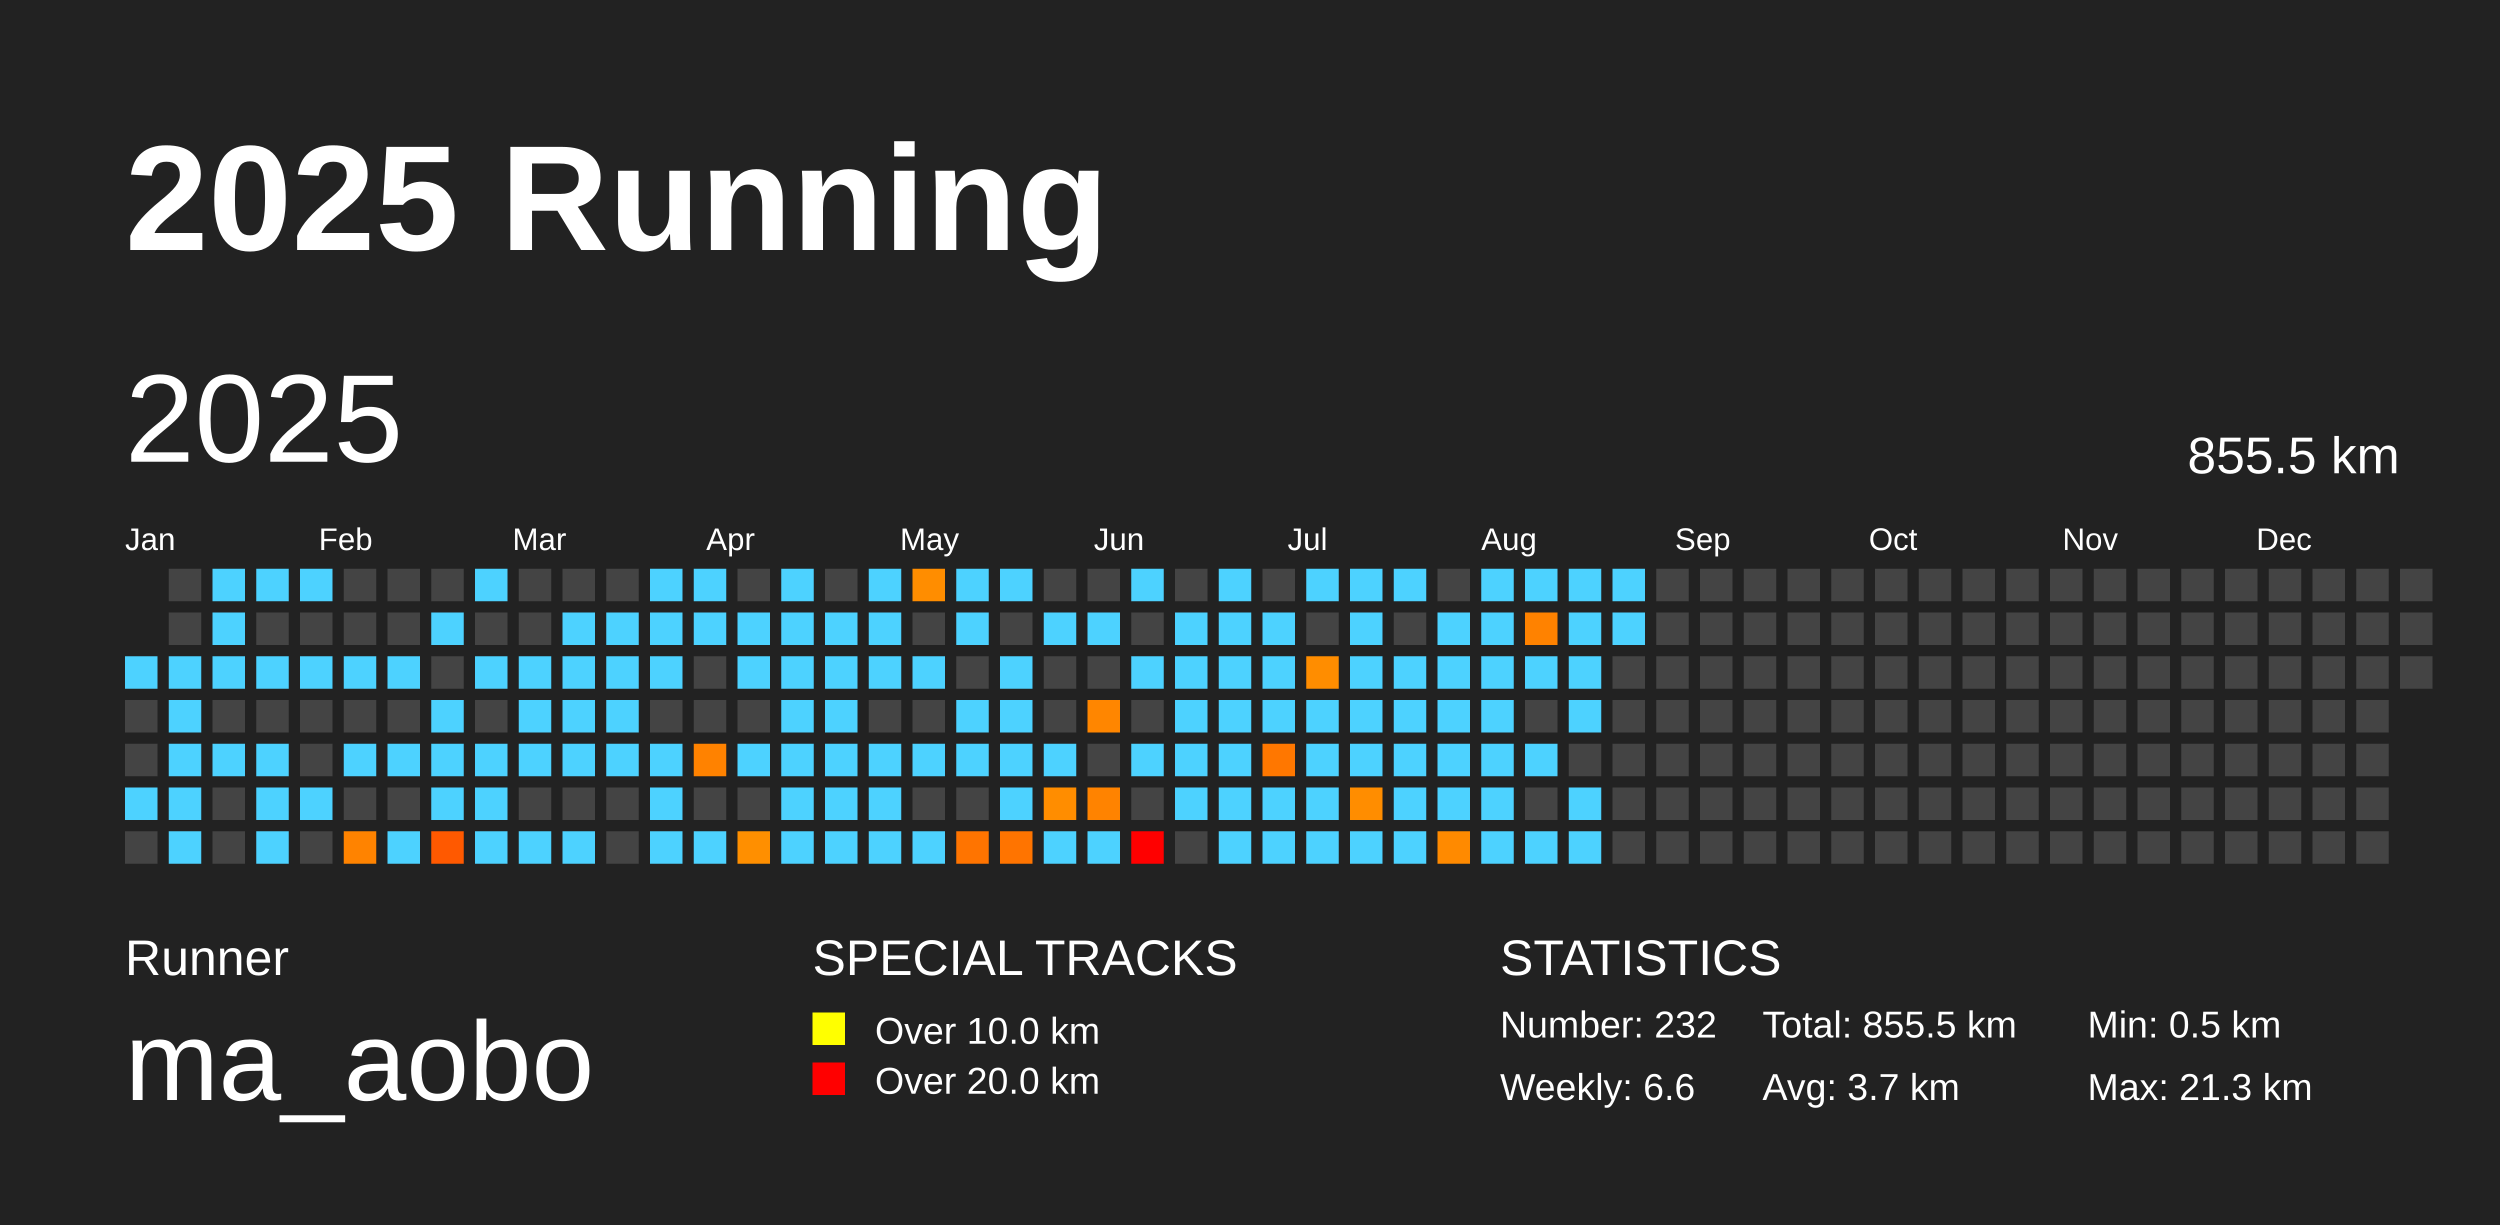
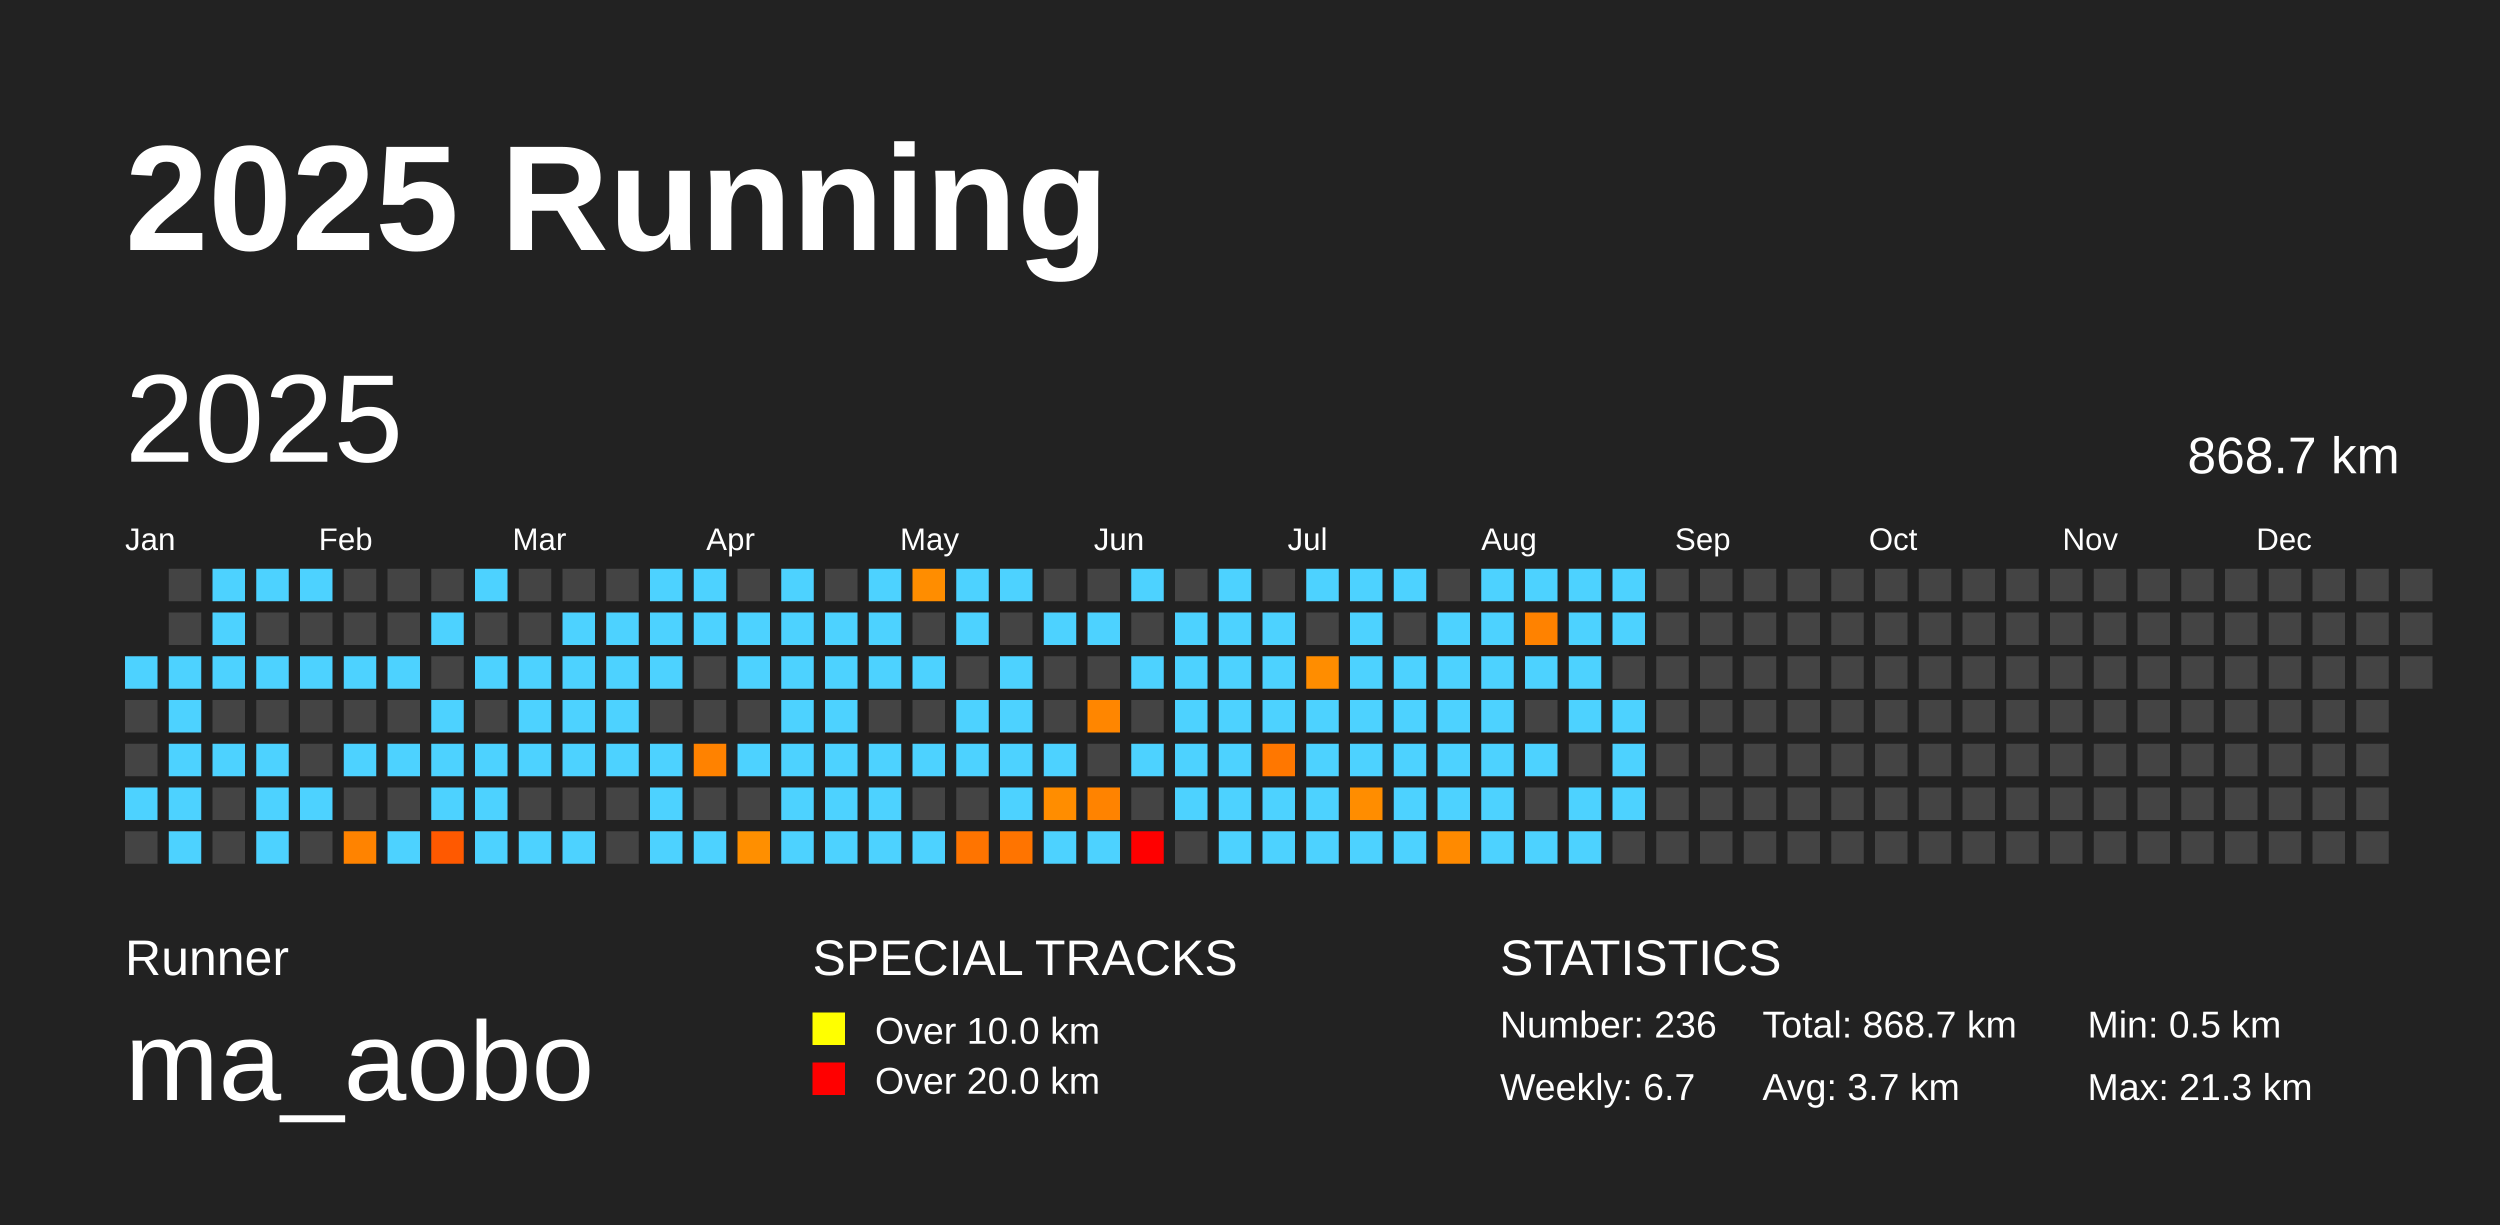
<svg xmlns="http://www.w3.org/2000/svg" baseProfile="full" height="98mm" version="1.1" viewBox="0,0,200,98" width="200mm">
  <defs />
  <rect fill="#222222" height="98" width="200" x="0" y="0" />
  <text fill="#FFFFFF" style="font-size:12px; font-family:Arial; font-weight:bold;" x="10" y="20">2025 Running</text>
  <text fill="#FFFFFF" style="font-size:4px; font-family:Arial" x="10" y="78">Runner</text>
  <text fill="#FFFFFF" style="font-size:9px; font-family:Arial" x="10" y="88">ma_aobo</text>
  <text fill="#FFFFFF" style="font-size:4px; font-family:Arial" x="65" y="78">SPECIAL TRACKS</text>
  <rect fill="yellow" height="2.6" width="2.6" x="65" y="81" />
  <text fill="#FFFFFF" style="font-size:3px; font-family:Arial" x="70" y="83.5">Over 10.0 km</text>
  <rect fill="red" height="2.6" width="2.6" x="65" y="85" />
  <text fill="#FFFFFF" style="font-size:3px; font-family:Arial" x="70" y="87.5">Over 20.0 km</text>
  <text fill="#FFFFFF" style="font-size:4px; font-family:Arial" x="120" y="78">STATISTICS</text>
-   <text fill="#FFFFFF" style="font-size:3px; font-family:Arial" x="120" y="83">Number: 232</text>
-   <text fill="#FFFFFF" style="font-size:3px; font-family:Arial" x="120" y="88">Weekly: 6.6</text>
-   <text fill="#FFFFFF" style="font-size:3px; font-family:Arial" x="141" y="83">Total: 855.5 km</text>
+   <text fill="#FFFFFF" style="font-size:3px; font-family:Arial" x="120" y="83">Number: 236</text>
+   <text fill="#FFFFFF" style="font-size:3px; font-family:Arial" x="120" y="88">Weekly: 6.7</text>
+   <text fill="#FFFFFF" style="font-size:3px; font-family:Arial" x="141" y="83">Total: 868.7 km</text>
  <text fill="#FFFFFF" style="font-size:3px; font-family:Arial" x="141" y="88">Avg: 3.7 km</text>
  <text fill="#FFFFFF" style="font-size:3px; font-family:Arial" x="167" y="83">Min: 0.5 km</text>
  <text fill="#FFFFFF" style="font-size:3px; font-family:Arial" x="167" y="88">Max: 21.3 km</text>
  <text dominant-baseline="hanging" fill="#FFFFFF" style="font-size:10.0px; font-family:Arial;" x="10" y="30">2025</text>
-   <text dominant-baseline="hanging" fill="#FFFFFF" style="font-size:4.125px; font-family:Arial;" x="175" y="35">855.5 km</text>
+   <text dominant-baseline="hanging" fill="#FFFFFF" style="font-size:4.125px; font-family:Arial;" x="175" y="35">868.7 km</text>
  <text fill="#FFFFFF" style="font-size:2.5px; font-family:Arial" x="10.0" y="44">Jan</text>
  <text fill="#FFFFFF" style="font-size:2.5px; font-family:Arial" x="25.5" y="44">Feb</text>
  <text fill="#FFFFFF" style="font-size:2.5px; font-family:Arial" x="41.0" y="44">Mar</text>
  <text fill="#FFFFFF" style="font-size:2.5px; font-family:Arial" x="56.5" y="44">Apr</text>
  <text fill="#FFFFFF" style="font-size:2.5px; font-family:Arial" x="72.0" y="44">May</text>
  <text fill="#FFFFFF" style="font-size:2.5px; font-family:Arial" x="87.5" y="44">Jun</text>
  <text fill="#FFFFFF" style="font-size:2.5px; font-family:Arial" x="103.0" y="44">Jul</text>
  <text fill="#FFFFFF" style="font-size:2.5px; font-family:Arial" x="118.5" y="44">Aug</text>
  <text fill="#FFFFFF" style="font-size:2.5px; font-family:Arial" x="134.0" y="44">Sep</text>
  <text fill="#FFFFFF" style="font-size:2.5px; font-family:Arial" x="149.5" y="44">Oct</text>
  <text fill="#FFFFFF" style="font-size:2.5px; font-family:Arial" x="165.0" y="44">Nov</text>
  <text fill="#FFFFFF" style="font-size:2.5px; font-family:Arial" x="180.5" y="44">Dec</text>
  <rect fill="#4dd2ff" height="2.6" width="2.6" x="10.0" y="52.5" />
  <rect fill="#444444" height="2.6" width="2.6" x="10.0" y="56.0" />
  <rect fill="#444444" height="2.6" width="2.6" x="10.0" y="59.5" />
  <rect fill="#4dd2ff" height="2.6" width="2.6" x="10.0" y="63.0" />
  <rect fill="#444444" height="2.6" width="2.6" x="10.0" y="66.5" />
  <rect fill="#444444" height="2.6" width="2.6" x="13.5" y="45.5" />
  <rect fill="#444444" height="2.6" width="2.6" x="13.5" y="49.0" />
  <rect fill="#4dd2ff" height="2.6" width="2.6" x="13.5" y="52.5" />
  <rect fill="#4dd2ff" height="2.6" width="2.6" x="13.5" y="56.0" />
  <rect fill="#4dd2ff" height="2.6" width="2.6" x="13.5" y="59.5" />
  <rect fill="#4dd2ff" height="2.6" width="2.6" x="13.5" y="63.0" />
  <rect fill="#4dd2ff" height="2.6" width="2.6" x="13.5" y="66.5" />
  <rect fill="#4dd2ff" height="2.6" width="2.6" x="17.0" y="45.5" />
  <rect fill="#4dd2ff" height="2.6" width="2.6" x="17.0" y="49.0" />
  <rect fill="#4dd2ff" height="2.6" width="2.6" x="17.0" y="52.5" />
  <rect fill="#444444" height="2.6" width="2.6" x="17.0" y="56.0" />
  <rect fill="#4dd2ff" height="2.6" width="2.6" x="17.0" y="59.5" />
  <rect fill="#444444" height="2.6" width="2.6" x="17.0" y="63.0" />
  <rect fill="#444444" height="2.6" width="2.6" x="17.0" y="66.5" />
  <rect fill="#4dd2ff" height="2.6" width="2.6" x="20.5" y="45.5" />
  <rect fill="#444444" height="2.6" width="2.6" x="20.5" y="49.0" />
  <rect fill="#4dd2ff" height="2.6" width="2.6" x="20.5" y="52.5" />
  <rect fill="#444444" height="2.6" width="2.6" x="20.5" y="56.0" />
  <rect fill="#4dd2ff" height="2.6" width="2.6" x="20.5" y="59.5" />
  <rect fill="#4dd2ff" height="2.6" width="2.6" x="20.5" y="63.0" />
  <rect fill="#4dd2ff" height="2.6" width="2.6" x="20.5" y="66.5" />
  <rect fill="#4dd2ff" height="2.6" width="2.6" x="24.0" y="45.5" />
  <rect fill="#444444" height="2.6" width="2.6" x="24.0" y="49.0" />
  <rect fill="#4dd2ff" height="2.6" width="2.6" x="24.0" y="52.5" />
  <rect fill="#444444" height="2.6" width="2.6" x="24.0" y="56.0" />
  <rect fill="#444444" height="2.6" width="2.6" x="24.0" y="59.5" />
  <rect fill="#4dd2ff" height="2.6" width="2.6" x="24.0" y="63.0" />
  <rect fill="#444444" height="2.6" width="2.6" x="24.0" y="66.5" />
  <rect fill="#444444" height="2.6" width="2.6" x="27.5" y="45.5" />
  <rect fill="#444444" height="2.6" width="2.6" x="27.5" y="49.0" />
  <rect fill="#4dd2ff" height="2.6" width="2.6" x="27.5" y="52.5" />
  <rect fill="#444444" height="2.6" width="2.6" x="27.5" y="56.0" />
  <rect fill="#4dd2ff" height="2.6" width="2.6" x="27.5" y="59.5" />
  <rect fill="#444444" height="2.6" width="2.6" x="27.5" y="63.0" />
  <rect fill="#ff8300" height="2.6" width="2.6" x="27.5" y="66.5" />
  <rect fill="#444444" height="2.6" width="2.6" x="31.0" y="45.5" />
  <rect fill="#444444" height="2.6" width="2.6" x="31.0" y="49.0" />
  <rect fill="#4dd2ff" height="2.6" width="2.6" x="31.0" y="52.5" />
  <rect fill="#444444" height="2.6" width="2.6" x="31.0" y="56.0" />
  <rect fill="#4dd2ff" height="2.6" width="2.6" x="31.0" y="59.5" />
  <rect fill="#444444" height="2.6" width="2.6" x="31.0" y="63.0" />
  <rect fill="#4dd2ff" height="2.6" width="2.6" x="31.0" y="66.5" />
  <rect fill="#444444" height="2.6" width="2.6" x="34.5" y="45.5" />
  <rect fill="#4dd2ff" height="2.6" width="2.6" x="34.5" y="49.0" />
  <rect fill="#444444" height="2.6" width="2.6" x="34.5" y="52.5" />
  <rect fill="#4dd2ff" height="2.6" width="2.6" x="34.5" y="56.0" />
  <rect fill="#4dd2ff" height="2.6" width="2.6" x="34.5" y="59.5" />
  <rect fill="#4dd2ff" height="2.6" width="2.6" x="34.5" y="63.0" />
  <rect fill="#ff5900" height="2.6" width="2.6" x="34.5" y="66.5" />
  <rect fill="#4dd2ff" height="2.6" width="2.6" x="38.0" y="45.5" />
  <rect fill="#444444" height="2.6" width="2.6" x="38.0" y="49.0" />
  <rect fill="#4dd2ff" height="2.6" width="2.6" x="38.0" y="52.5" />
  <rect fill="#444444" height="2.6" width="2.6" x="38.0" y="56.0" />
  <rect fill="#4dd2ff" height="2.6" width="2.6" x="38.0" y="59.5" />
  <rect fill="#4dd2ff" height="2.6" width="2.6" x="38.0" y="63.0" />
  <rect fill="#4dd2ff" height="2.6" width="2.6" x="38.0" y="66.5" />
  <rect fill="#444444" height="2.6" width="2.6" x="41.5" y="45.5" />
  <rect fill="#444444" height="2.6" width="2.6" x="41.5" y="49.0" />
  <rect fill="#4dd2ff" height="2.6" width="2.6" x="41.5" y="52.5" />
  <rect fill="#4dd2ff" height="2.6" width="2.6" x="41.5" y="56.0" />
  <rect fill="#4dd2ff" height="2.6" width="2.6" x="41.5" y="59.5" />
  <rect fill="#444444" height="2.6" width="2.6" x="41.5" y="63.0" />
  <rect fill="#4dd2ff" height="2.6" width="2.6" x="41.5" y="66.5" />
  <rect fill="#444444" height="2.6" width="2.6" x="45.0" y="45.5" />
  <rect fill="#4dd2ff" height="2.6" width="2.6" x="45.0" y="49.0" />
  <rect fill="#4dd2ff" height="2.6" width="2.6" x="45.0" y="52.5" />
  <rect fill="#4dd2ff" height="2.6" width="2.6" x="45.0" y="56.0" />
  <rect fill="#4dd2ff" height="2.6" width="2.6" x="45.0" y="59.5" />
  <rect fill="#444444" height="2.6" width="2.6" x="45.0" y="63.0" />
  <rect fill="#4dd2ff" height="2.6" width="2.6" x="45.0" y="66.5" />
  <rect fill="#444444" height="2.6" width="2.6" x="48.5" y="45.5" />
  <rect fill="#4dd2ff" height="2.6" width="2.6" x="48.5" y="49.0" />
  <rect fill="#4dd2ff" height="2.6" width="2.6" x="48.5" y="52.5" />
  <rect fill="#4dd2ff" height="2.6" width="2.6" x="48.5" y="56.0" />
  <rect fill="#4dd2ff" height="2.6" width="2.6" x="48.5" y="59.5" />
  <rect fill="#444444" height="2.6" width="2.6" x="48.5" y="63.0" />
  <rect fill="#444444" height="2.6" width="2.6" x="48.5" y="66.5" />
  <rect fill="#4dd2ff" height="2.6" width="2.6" x="52.0" y="45.5" />
  <rect fill="#4dd2ff" height="2.6" width="2.6" x="52.0" y="49.0" />
  <rect fill="#4dd2ff" height="2.6" width="2.6" x="52.0" y="52.5" />
  <rect fill="#444444" height="2.6" width="2.6" x="52.0" y="56.0" />
  <rect fill="#4dd2ff" height="2.6" width="2.6" x="52.0" y="59.5" />
  <rect fill="#4dd2ff" height="2.6" width="2.6" x="52.0" y="63.0" />
  <rect fill="#4dd2ff" height="2.6" width="2.6" x="52.0" y="66.5" />
  <rect fill="#4dd2ff" height="2.6" width="2.6" x="55.5" y="45.5" />
  <rect fill="#4dd2ff" height="2.6" width="2.6" x="55.5" y="49.0" />
  <rect fill="#444444" height="2.6" width="2.6" x="55.5" y="52.5" />
  <rect fill="#444444" height="2.6" width="2.6" x="55.5" y="56.0" />
  <rect fill="#ff8200" height="2.6" width="2.6" x="55.5" y="59.5" />
  <rect fill="#444444" height="2.6" width="2.6" x="55.5" y="63.0" />
  <rect fill="#4dd2ff" height="2.6" width="2.6" x="55.5" y="66.5" />
  <rect fill="#444444" height="2.6" width="2.6" x="59.0" y="45.5" />
  <rect fill="#4dd2ff" height="2.6" width="2.6" x="59.0" y="49.0" />
  <rect fill="#4dd2ff" height="2.6" width="2.6" x="59.0" y="52.5" />
  <rect fill="#444444" height="2.6" width="2.6" x="59.0" y="56.0" />
  <rect fill="#4dd2ff" height="2.6" width="2.6" x="59.0" y="59.5" />
  <rect fill="#444444" height="2.6" width="2.6" x="59.0" y="63.0" />
  <rect fill="#ff8f00" height="2.6" width="2.6" x="59.0" y="66.5" />
  <rect fill="#4dd2ff" height="2.6" width="2.6" x="62.5" y="45.5" />
  <rect fill="#4dd2ff" height="2.6" width="2.6" x="62.5" y="49.0" />
  <rect fill="#4dd2ff" height="2.6" width="2.6" x="62.5" y="52.5" />
  <rect fill="#4dd2ff" height="2.6" width="2.6" x="62.5" y="56.0" />
  <rect fill="#4dd2ff" height="2.6" width="2.6" x="62.5" y="59.5" />
  <rect fill="#4dd2ff" height="2.6" width="2.6" x="62.5" y="63.0" />
  <rect fill="#4dd2ff" height="2.6" width="2.6" x="62.5" y="66.5" />
  <rect fill="#444444" height="2.6" width="2.6" x="66.0" y="45.5" />
  <rect fill="#4dd2ff" height="2.6" width="2.6" x="66.0" y="49.0" />
  <rect fill="#4dd2ff" height="2.6" width="2.6" x="66.0" y="52.5" />
  <rect fill="#4dd2ff" height="2.6" width="2.6" x="66.0" y="56.0" />
  <rect fill="#4dd2ff" height="2.6" width="2.6" x="66.0" y="59.5" />
  <rect fill="#4dd2ff" height="2.6" width="2.6" x="66.0" y="63.0" />
  <rect fill="#4dd2ff" height="2.6" width="2.6" x="66.0" y="66.5" />
  <rect fill="#4dd2ff" height="2.6" width="2.6" x="69.5" y="45.5" />
  <rect fill="#4dd2ff" height="2.6" width="2.6" x="69.5" y="49.0" />
  <rect fill="#4dd2ff" height="2.6" width="2.6" x="69.5" y="52.5" />
  <rect fill="#444444" height="2.6" width="2.6" x="69.5" y="56.0" />
  <rect fill="#4dd2ff" height="2.6" width="2.6" x="69.5" y="59.5" />
  <rect fill="#4dd2ff" height="2.6" width="2.6" x="69.5" y="63.0" />
  <rect fill="#4dd2ff" height="2.6" width="2.6" x="69.5" y="66.5" />
  <rect fill="#ff8d00" height="2.6" width="2.6" x="73.0" y="45.5" />
  <rect fill="#444444" height="2.6" width="2.6" x="73.0" y="49.0" />
  <rect fill="#4dd2ff" height="2.6" width="2.6" x="73.0" y="52.5" />
  <rect fill="#444444" height="2.6" width="2.6" x="73.0" y="56.0" />
  <rect fill="#4dd2ff" height="2.6" width="2.6" x="73.0" y="59.5" />
  <rect fill="#444444" height="2.6" width="2.6" x="73.0" y="63.0" />
  <rect fill="#4dd2ff" height="2.6" width="2.6" x="73.0" y="66.5" />
  <rect fill="#4dd2ff" height="2.6" width="2.6" x="76.5" y="45.5" />
  <rect fill="#4dd2ff" height="2.6" width="2.6" x="76.5" y="49.0" />
  <rect fill="#444444" height="2.6" width="2.6" x="76.5" y="52.5" />
  <rect fill="#4dd2ff" height="2.6" width="2.6" x="76.5" y="56.0" />
  <rect fill="#4dd2ff" height="2.6" width="2.6" x="76.5" y="59.5" />
  <rect fill="#444444" height="2.6" width="2.6" x="76.5" y="63.0" />
  <rect fill="#ff7400" height="2.6" width="2.6" x="76.5" y="66.5" />
  <rect fill="#4dd2ff" height="2.6" width="2.6" x="80.0" y="45.5" />
  <rect fill="#444444" height="2.6" width="2.6" x="80.0" y="49.0" />
  <rect fill="#4dd2ff" height="2.6" width="2.6" x="80.0" y="52.5" />
  <rect fill="#4dd2ff" height="2.6" width="2.6" x="80.0" y="56.0" />
  <rect fill="#4dd2ff" height="2.6" width="2.6" x="80.0" y="59.5" />
  <rect fill="#4dd2ff" height="2.6" width="2.6" x="80.0" y="63.0" />
  <rect fill="#ff7400" height="2.6" width="2.6" x="80.0" y="66.5" />
  <rect fill="#444444" height="2.6" width="2.6" x="83.5" y="45.5" />
  <rect fill="#4dd2ff" height="2.6" width="2.6" x="83.5" y="49.0" />
  <rect fill="#444444" height="2.6" width="2.6" x="83.5" y="52.5" />
  <rect fill="#444444" height="2.6" width="2.6" x="83.5" y="56.0" />
  <rect fill="#4dd2ff" height="2.6" width="2.6" x="83.5" y="59.5" />
  <rect fill="#ff8d00" height="2.6" width="2.6" x="83.5" y="63.0" />
  <rect fill="#4dd2ff" height="2.6" width="2.6" x="83.5" y="66.5" />
  <rect fill="#444444" height="2.6" width="2.6" x="87.0" y="45.5" />
  <rect fill="#4dd2ff" height="2.6" width="2.6" x="87.0" y="49.0" />
  <rect fill="#444444" height="2.6" width="2.6" x="87.0" y="52.5" />
  <rect fill="#ff8600" height="2.6" width="2.6" x="87.0" y="56.0" />
  <rect fill="#444444" height="2.6" width="2.6" x="87.0" y="59.5" />
  <rect fill="#ff8300" height="2.6" width="2.6" x="87.0" y="63.0" />
  <rect fill="#4dd2ff" height="2.6" width="2.6" x="87.0" y="66.5" />
  <rect fill="#4dd2ff" height="2.6" width="2.6" x="90.5" y="45.5" />
  <rect fill="#444444" height="2.6" width="2.6" x="90.5" y="49.0" />
  <rect fill="#4dd2ff" height="2.6" width="2.6" x="90.5" y="52.5" />
  <rect fill="#444444" height="2.6" width="2.6" x="90.5" y="56.0" />
  <rect fill="#4dd2ff" height="2.6" width="2.6" x="90.5" y="59.5" />
  <rect fill="#444444" height="2.6" width="2.6" x="90.5" y="63.0" />
  <rect fill="red" height="2.6" width="2.6" x="90.5" y="66.5" />
  <rect fill="#444444" height="2.6" width="2.6" x="94.0" y="45.5" />
  <rect fill="#4dd2ff" height="2.6" width="2.6" x="94.0" y="49.0" />
  <rect fill="#4dd2ff" height="2.6" width="2.6" x="94.0" y="52.5" />
  <rect fill="#4dd2ff" height="2.6" width="2.6" x="94.0" y="56.0" />
  <rect fill="#4dd2ff" height="2.6" width="2.6" x="94.0" y="59.5" />
  <rect fill="#4dd2ff" height="2.6" width="2.6" x="94.0" y="63.0" />
  <rect fill="#444444" height="2.6" width="2.6" x="94.0" y="66.5" />
  <rect fill="#4dd2ff" height="2.6" width="2.6" x="97.5" y="45.5" />
  <rect fill="#4dd2ff" height="2.6" width="2.6" x="97.5" y="49.0" />
  <rect fill="#4dd2ff" height="2.6" width="2.6" x="97.5" y="52.5" />
  <rect fill="#4dd2ff" height="2.6" width="2.6" x="97.5" y="56.0" />
  <rect fill="#4dd2ff" height="2.6" width="2.6" x="97.5" y="59.5" />
  <rect fill="#4dd2ff" height="2.6" width="2.6" x="97.5" y="63.0" />
  <rect fill="#4dd2ff" height="2.6" width="2.6" x="97.5" y="66.5" />
  <rect fill="#444444" height="2.6" width="2.6" x="101.0" y="45.5" />
  <rect fill="#4dd2ff" height="2.6" width="2.6" x="101.0" y="49.0" />
  <rect fill="#4dd2ff" height="2.6" width="2.6" x="101.0" y="52.5" />
  <rect fill="#4dd2ff" height="2.6" width="2.6" x="101.0" y="56.0" />
  <rect fill="#ff7700" height="2.6" width="2.6" x="101.0" y="59.5" />
  <rect fill="#4dd2ff" height="2.6" width="2.6" x="101.0" y="63.0" />
  <rect fill="#4dd2ff" height="2.6" width="2.6" x="101.0" y="66.5" />
  <rect fill="#4dd2ff" height="2.6" width="2.6" x="104.5" y="45.5" />
  <rect fill="#444444" height="2.6" width="2.6" x="104.5" y="49.0" />
  <rect fill="#ff8d00" height="2.6" width="2.6" x="104.5" y="52.5" />
  <rect fill="#4dd2ff" height="2.6" width="2.6" x="104.5" y="56.0" />
  <rect fill="#4dd2ff" height="2.6" width="2.6" x="104.5" y="59.5" />
  <rect fill="#4dd2ff" height="2.6" width="2.6" x="104.5" y="63.0" />
  <rect fill="#4dd2ff" height="2.6" width="2.6" x="104.5" y="66.5" />
  <rect fill="#4dd2ff" height="2.6" width="2.6" x="108.0" y="45.5" />
  <rect fill="#4dd2ff" height="2.6" width="2.6" x="108.0" y="49.0" />
  <rect fill="#4dd2ff" height="2.6" width="2.6" x="108.0" y="52.5" />
  <rect fill="#4dd2ff" height="2.6" width="2.6" x="108.0" y="56.0" />
  <rect fill="#4dd2ff" height="2.6" width="2.6" x="108.0" y="59.5" />
  <rect fill="#ff8d00" height="2.6" width="2.6" x="108.0" y="63.0" />
  <rect fill="#4dd2ff" height="2.6" width="2.6" x="108.0" y="66.5" />
  <rect fill="#4dd2ff" height="2.6" width="2.6" x="111.5" y="45.5" />
  <rect fill="#444444" height="2.6" width="2.6" x="111.5" y="49.0" />
  <rect fill="#4dd2ff" height="2.6" width="2.6" x="111.5" y="52.5" />
  <rect fill="#4dd2ff" height="2.6" width="2.6" x="111.5" y="56.0" />
  <rect fill="#4dd2ff" height="2.6" width="2.6" x="111.5" y="59.5" />
  <rect fill="#4dd2ff" height="2.6" width="2.6" x="111.5" y="63.0" />
  <rect fill="#4dd2ff" height="2.6" width="2.6" x="111.5" y="66.5" />
  <rect fill="#444444" height="2.6" width="2.6" x="115.0" y="45.5" />
  <rect fill="#4dd2ff" height="2.6" width="2.6" x="115.0" y="49.0" />
  <rect fill="#4dd2ff" height="2.6" width="2.6" x="115.0" y="52.5" />
  <rect fill="#4dd2ff" height="2.6" width="2.6" x="115.0" y="56.0" />
  <rect fill="#4dd2ff" height="2.6" width="2.6" x="115.0" y="59.5" />
  <rect fill="#4dd2ff" height="2.6" width="2.6" x="115.0" y="63.0" />
  <rect fill="#ff8a00" height="2.6" width="2.6" x="115.0" y="66.5" />
  <rect fill="#4dd2ff" height="2.6" width="2.6" x="118.5" y="45.5" />
  <rect fill="#4dd2ff" height="2.6" width="2.6" x="118.5" y="49.0" />
  <rect fill="#4dd2ff" height="2.6" width="2.6" x="118.5" y="52.5" />
  <rect fill="#4dd2ff" height="2.6" width="2.6" x="118.5" y="56.0" />
  <rect fill="#4dd2ff" height="2.6" width="2.6" x="118.5" y="59.5" />
  <rect fill="#4dd2ff" height="2.6" width="2.6" x="118.5" y="63.0" />
  <rect fill="#4dd2ff" height="2.6" width="2.6" x="118.5" y="66.5" />
  <rect fill="#4dd2ff" height="2.6" width="2.6" x="122.0" y="45.5" />
  <rect fill="#ff8200" height="2.6" width="2.6" x="122.0" y="49.0" />
  <rect fill="#4dd2ff" height="2.6" width="2.6" x="122.0" y="52.5" />
  <rect fill="#444444" height="2.6" width="2.6" x="122.0" y="56.0" />
  <rect fill="#4dd2ff" height="2.6" width="2.6" x="122.0" y="59.5" />
  <rect fill="#444444" height="2.6" width="2.6" x="122.0" y="63.0" />
  <rect fill="#4dd2ff" height="2.6" width="2.6" x="122.0" y="66.5" />
  <rect fill="#4dd2ff" height="2.6" width="2.6" x="125.5" y="45.5" />
  <rect fill="#4dd2ff" height="2.6" width="2.6" x="125.5" y="49.0" />
  <rect fill="#4dd2ff" height="2.6" width="2.6" x="125.5" y="52.5" />
  <rect fill="#4dd2ff" height="2.6" width="2.6" x="125.5" y="56.0" />
  <rect fill="#444444" height="2.6" width="2.6" x="125.5" y="59.5" />
  <rect fill="#4dd2ff" height="2.6" width="2.6" x="125.5" y="63.0" />
  <rect fill="#4dd2ff" height="2.6" width="2.6" x="125.5" y="66.5" />
  <rect fill="#4dd2ff" height="2.6" width="2.6" x="129.0" y="45.5" />
  <rect fill="#4dd2ff" height="2.6" width="2.6" x="129.0" y="49.0" />
  <rect fill="#444444" height="2.6" width="2.6" x="129.0" y="52.5" />
-   <rect fill="#444444" height="2.6" width="2.6" x="129.0" y="56.0" />
-   <rect fill="#444444" height="2.6" width="2.6" x="129.0" y="59.5" />
-   <rect fill="#444444" height="2.6" width="2.6" x="129.0" y="63.0" />
+   <rect fill="#4dd2ff" height="2.6" width="2.6" x="129.0" y="56.0" />
+   <rect fill="#4dd2ff" height="2.6" width="2.6" x="129.0" y="59.5" />
+   <rect fill="#4dd2ff" height="2.6" width="2.6" x="129.0" y="63.0" />
  <rect fill="#444444" height="2.6" width="2.6" x="129.0" y="66.5" />
  <rect fill="#444444" height="2.6" width="2.6" x="132.5" y="45.5" />
  <rect fill="#444444" height="2.6" width="2.6" x="132.5" y="49.0" />
  <rect fill="#444444" height="2.6" width="2.6" x="132.5" y="52.5" />
  <rect fill="#444444" height="2.6" width="2.6" x="132.5" y="56.0" />
  <rect fill="#444444" height="2.6" width="2.6" x="132.5" y="59.5" />
  <rect fill="#444444" height="2.6" width="2.6" x="132.5" y="63.0" />
  <rect fill="#444444" height="2.6" width="2.6" x="132.5" y="66.5" />
  <rect fill="#444444" height="2.6" width="2.6" x="136.0" y="45.5" />
  <rect fill="#444444" height="2.6" width="2.6" x="136.0" y="49.0" />
  <rect fill="#444444" height="2.6" width="2.6" x="136.0" y="52.5" />
  <rect fill="#444444" height="2.6" width="2.6" x="136.0" y="56.0" />
  <rect fill="#444444" height="2.6" width="2.6" x="136.0" y="59.5" />
  <rect fill="#444444" height="2.6" width="2.6" x="136.0" y="63.0" />
  <rect fill="#444444" height="2.6" width="2.6" x="136.0" y="66.5" />
  <rect fill="#444444" height="2.6" width="2.6" x="139.5" y="45.5" />
  <rect fill="#444444" height="2.6" width="2.6" x="139.5" y="49.0" />
  <rect fill="#444444" height="2.6" width="2.6" x="139.5" y="52.5" />
  <rect fill="#444444" height="2.6" width="2.6" x="139.5" y="56.0" />
  <rect fill="#444444" height="2.6" width="2.6" x="139.5" y="59.5" />
  <rect fill="#444444" height="2.6" width="2.6" x="139.5" y="63.0" />
  <rect fill="#444444" height="2.6" width="2.6" x="139.5" y="66.5" />
  <rect fill="#444444" height="2.6" width="2.6" x="143.0" y="45.5" />
  <rect fill="#444444" height="2.6" width="2.6" x="143.0" y="49.0" />
  <rect fill="#444444" height="2.6" width="2.6" x="143.0" y="52.5" />
  <rect fill="#444444" height="2.6" width="2.6" x="143.0" y="56.0" />
  <rect fill="#444444" height="2.6" width="2.6" x="143.0" y="59.5" />
  <rect fill="#444444" height="2.6" width="2.6" x="143.0" y="63.0" />
  <rect fill="#444444" height="2.6" width="2.6" x="143.0" y="66.5" />
  <rect fill="#444444" height="2.6" width="2.6" x="146.5" y="45.5" />
  <rect fill="#444444" height="2.6" width="2.6" x="146.5" y="49.0" />
  <rect fill="#444444" height="2.6" width="2.6" x="146.5" y="52.5" />
  <rect fill="#444444" height="2.6" width="2.6" x="146.5" y="56.0" />
  <rect fill="#444444" height="2.6" width="2.6" x="146.5" y="59.5" />
  <rect fill="#444444" height="2.6" width="2.6" x="146.5" y="63.0" />
  <rect fill="#444444" height="2.6" width="2.6" x="146.5" y="66.5" />
  <rect fill="#444444" height="2.6" width="2.6" x="150.0" y="45.5" />
  <rect fill="#444444" height="2.6" width="2.6" x="150.0" y="49.0" />
  <rect fill="#444444" height="2.6" width="2.6" x="150.0" y="52.5" />
  <rect fill="#444444" height="2.6" width="2.6" x="150.0" y="56.0" />
  <rect fill="#444444" height="2.6" width="2.6" x="150.0" y="59.5" />
  <rect fill="#444444" height="2.6" width="2.6" x="150.0" y="63.0" />
  <rect fill="#444444" height="2.6" width="2.6" x="150.0" y="66.5" />
  <rect fill="#444444" height="2.6" width="2.6" x="153.5" y="45.5" />
  <rect fill="#444444" height="2.6" width="2.6" x="153.5" y="49.0" />
  <rect fill="#444444" height="2.6" width="2.6" x="153.5" y="52.5" />
  <rect fill="#444444" height="2.6" width="2.6" x="153.5" y="56.0" />
  <rect fill="#444444" height="2.6" width="2.6" x="153.5" y="59.5" />
  <rect fill="#444444" height="2.6" width="2.6" x="153.5" y="63.0" />
  <rect fill="#444444" height="2.6" width="2.6" x="153.5" y="66.5" />
  <rect fill="#444444" height="2.6" width="2.6" x="157.0" y="45.5" />
  <rect fill="#444444" height="2.6" width="2.6" x="157.0" y="49.0" />
  <rect fill="#444444" height="2.6" width="2.6" x="157.0" y="52.5" />
  <rect fill="#444444" height="2.6" width="2.6" x="157.0" y="56.0" />
  <rect fill="#444444" height="2.6" width="2.6" x="157.0" y="59.5" />
  <rect fill="#444444" height="2.6" width="2.6" x="157.0" y="63.0" />
  <rect fill="#444444" height="2.6" width="2.6" x="157.0" y="66.5" />
  <rect fill="#444444" height="2.6" width="2.6" x="160.5" y="45.5" />
  <rect fill="#444444" height="2.6" width="2.6" x="160.5" y="49.0" />
  <rect fill="#444444" height="2.6" width="2.6" x="160.5" y="52.5" />
  <rect fill="#444444" height="2.6" width="2.6" x="160.5" y="56.0" />
  <rect fill="#444444" height="2.6" width="2.6" x="160.5" y="59.5" />
  <rect fill="#444444" height="2.6" width="2.6" x="160.5" y="63.0" />
  <rect fill="#444444" height="2.6" width="2.6" x="160.5" y="66.5" />
  <rect fill="#444444" height="2.6" width="2.6" x="164.0" y="45.5" />
  <rect fill="#444444" height="2.6" width="2.6" x="164.0" y="49.0" />
  <rect fill="#444444" height="2.6" width="2.6" x="164.0" y="52.5" />
  <rect fill="#444444" height="2.6" width="2.6" x="164.0" y="56.0" />
  <rect fill="#444444" height="2.6" width="2.6" x="164.0" y="59.5" />
  <rect fill="#444444" height="2.6" width="2.6" x="164.0" y="63.0" />
  <rect fill="#444444" height="2.6" width="2.6" x="164.0" y="66.5" />
  <rect fill="#444444" height="2.6" width="2.6" x="167.5" y="45.5" />
  <rect fill="#444444" height="2.6" width="2.6" x="167.5" y="49.0" />
  <rect fill="#444444" height="2.6" width="2.6" x="167.5" y="52.5" />
  <rect fill="#444444" height="2.6" width="2.6" x="167.5" y="56.0" />
  <rect fill="#444444" height="2.6" width="2.6" x="167.5" y="59.5" />
  <rect fill="#444444" height="2.6" width="2.6" x="167.5" y="63.0" />
  <rect fill="#444444" height="2.6" width="2.6" x="167.5" y="66.5" />
  <rect fill="#444444" height="2.6" width="2.6" x="171.0" y="45.5" />
  <rect fill="#444444" height="2.6" width="2.6" x="171.0" y="49.0" />
  <rect fill="#444444" height="2.6" width="2.6" x="171.0" y="52.5" />
  <rect fill="#444444" height="2.6" width="2.6" x="171.0" y="56.0" />
  <rect fill="#444444" height="2.6" width="2.6" x="171.0" y="59.5" />
  <rect fill="#444444" height="2.6" width="2.6" x="171.0" y="63.0" />
  <rect fill="#444444" height="2.6" width="2.6" x="171.0" y="66.5" />
  <rect fill="#444444" height="2.6" width="2.6" x="174.5" y="45.5" />
  <rect fill="#444444" height="2.6" width="2.6" x="174.5" y="49.0" />
  <rect fill="#444444" height="2.6" width="2.6" x="174.5" y="52.5" />
  <rect fill="#444444" height="2.6" width="2.6" x="174.5" y="56.0" />
  <rect fill="#444444" height="2.6" width="2.6" x="174.5" y="59.5" />
  <rect fill="#444444" height="2.6" width="2.6" x="174.5" y="63.0" />
  <rect fill="#444444" height="2.6" width="2.6" x="174.5" y="66.5" />
  <rect fill="#444444" height="2.6" width="2.6" x="178.0" y="45.5" />
  <rect fill="#444444" height="2.6" width="2.6" x="178.0" y="49.0" />
  <rect fill="#444444" height="2.6" width="2.6" x="178.0" y="52.5" />
  <rect fill="#444444" height="2.6" width="2.6" x="178.0" y="56.0" />
  <rect fill="#444444" height="2.6" width="2.6" x="178.0" y="59.5" />
  <rect fill="#444444" height="2.6" width="2.6" x="178.0" y="63.0" />
  <rect fill="#444444" height="2.6" width="2.6" x="178.0" y="66.5" />
  <rect fill="#444444" height="2.6" width="2.6" x="181.5" y="45.5" />
  <rect fill="#444444" height="2.6" width="2.6" x="181.5" y="49.0" />
  <rect fill="#444444" height="2.6" width="2.6" x="181.5" y="52.5" />
  <rect fill="#444444" height="2.6" width="2.6" x="181.5" y="56.0" />
  <rect fill="#444444" height="2.6" width="2.6" x="181.5" y="59.5" />
  <rect fill="#444444" height="2.6" width="2.6" x="181.5" y="63.0" />
  <rect fill="#444444" height="2.6" width="2.6" x="181.5" y="66.5" />
  <rect fill="#444444" height="2.6" width="2.6" x="185.0" y="45.5" />
  <rect fill="#444444" height="2.6" width="2.6" x="185.0" y="49.0" />
  <rect fill="#444444" height="2.6" width="2.6" x="185.0" y="52.5" />
  <rect fill="#444444" height="2.6" width="2.6" x="185.0" y="56.0" />
  <rect fill="#444444" height="2.6" width="2.6" x="185.0" y="59.5" />
  <rect fill="#444444" height="2.6" width="2.6" x="185.0" y="63.0" />
  <rect fill="#444444" height="2.6" width="2.6" x="185.0" y="66.5" />
  <rect fill="#444444" height="2.6" width="2.6" x="188.5" y="45.5" />
  <rect fill="#444444" height="2.6" width="2.6" x="188.5" y="49.0" />
  <rect fill="#444444" height="2.6" width="2.6" x="188.5" y="52.5" />
  <rect fill="#444444" height="2.6" width="2.6" x="188.5" y="56.0" />
  <rect fill="#444444" height="2.6" width="2.6" x="188.5" y="59.5" />
  <rect fill="#444444" height="2.6" width="2.6" x="188.5" y="63.0" />
  <rect fill="#444444" height="2.6" width="2.6" x="188.5" y="66.5" />
  <rect fill="#444444" height="2.6" width="2.6" x="192.0" y="45.5" />
  <rect fill="#444444" height="2.6" width="2.6" x="192.0" y="49.0" />
  <rect fill="#444444" height="2.6" width="2.6" x="192.0" y="52.5" />
</svg>
